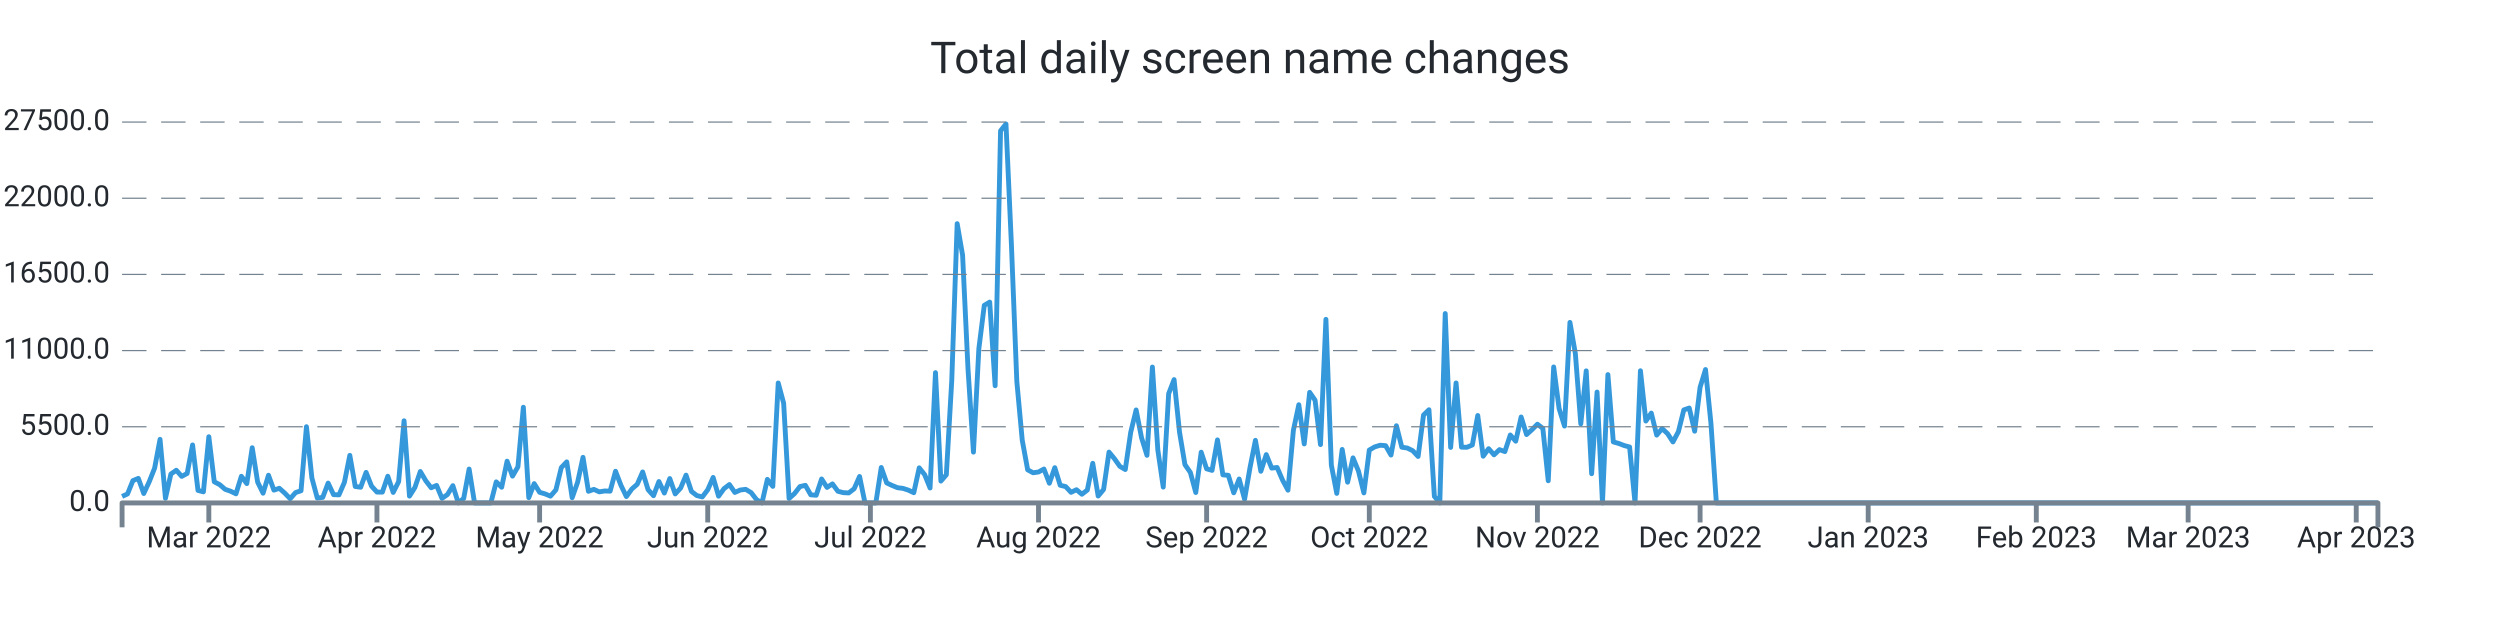
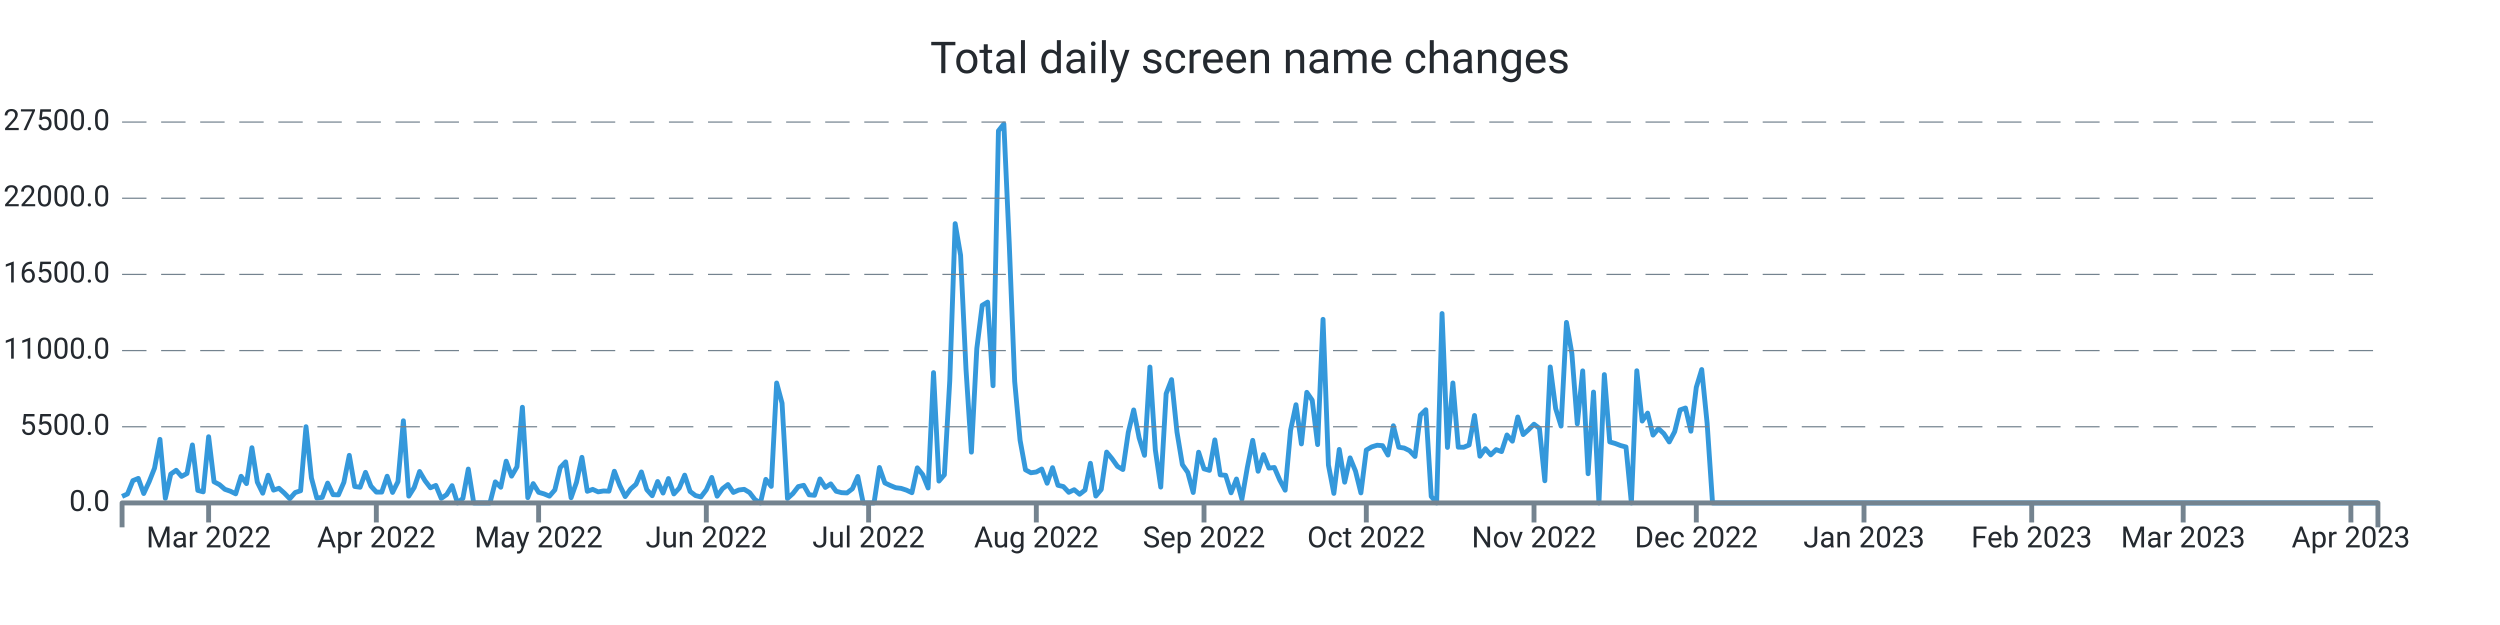
<svg xmlns="http://www.w3.org/2000/svg" width="1024.0" height="256.0" viewBox="0 0 1024.0 256.0" preserveAspectRatio="xMidYMid meet">
-   <path stroke="#3498db" stroke-linejoin="round" d="M 50.0 203.339 L 50 203.339L 52.221 202.33L 54.442 196.867L 56.663 195.948L 58.885 202.143L 61.106 197.355L 63.327 191.761L 65.548 179.962L 67.769 204.094L 69.99 194.172L 72.212 192.618L 74.433 195.125L 76.654 193.928L 78.875 182.248L 81.096 200.866L 83.317 201.456L 85.538 178.89L 87.76 197.338L 89.981 198.501L 92.202 200.418L 94.423 201.184L 96.644 202.267L 98.865 195.091L 101.087 198.081L 103.308 183.389L 105.529 197.474L 107.75 202.018L 109.971 194.66L 112.192 200.753L 114.413 200.004L 116.635 201.972L 118.856 204.275L 121.077 201.745L 123.298 201.014L 125.519 174.783L 127.74 195.761L 129.962 204.003L 132.183 203.731L 134.404 197.877L 136.625 202.608L 138.846 202.693L 141.067 197.559L 143.288 186.514L 145.51 199.266L 147.731 199.573L 149.952 193.48L 152.173 199.108L 154.394 201.547L 156.615 201.57L 158.837 195.069L 161.058 201.7L 163.279 197.287L 165.5 172.355L 167.721 203.209L 169.942 199.675L 172.163 193.129L 174.385 196.89L 176.606 199.788L 178.827 198.83L 181.048 204.134L 183.269 202.579L 185.49 198.926L 187.712 206L 189.933 204.128L 192.154 192.125L 194.375 206L 196.596 206L 198.817 206L 201.038 206L 203.26 197.372L 205.481 199.578L 207.702 188.902L 209.923 195.029L 212.144 191.206L 214.365 166.813L 216.587 203.839L 218.808 198.092L 221.029 201.643L 223.25 202.296L 225.471 203.22L 227.692 200.668L 229.913 191.512L 232.135 189.186L 234.356 203.867L 236.577 197.565L 238.798 187.325L 241.019 201.235L 243.24 200.446L 245.462 201.462L 247.683 201.099L 249.904 201.178L 252.125 193.026L 254.346 198.807L 256.567 203.391L 258.788 200.305L 261.01 198.359L 263.231 193.31L 265.452 200.566L 267.673 203.039L 269.894 197.23L 272.115 201.955L 274.337 196.016L 276.558 202.307L 278.779 199.913L 281 194.621L 283.221 201.292L 285.442 202.988L 287.663 203.544L 289.885 200.605L 292.106 195.562L 294.327 203.243L 296.548 200.157L 298.769 198.467L 300.99 201.7L 303.212 200.707L 305.433 200.429L 307.654 201.768L 309.875 204.644L 312.096 206L 314.317 196.356L 316.538 199.215L 318.76 156.874L 320.981 165.151L 323.202 204.173L 325.423 202.177L 327.644 199.312L 329.865 198.784L 332.087 202.676L 334.308 202.857L 336.529 196.186L 338.75 199.647L 340.971 198.206L 343.192 201.218L 345.413 201.791L 347.635 201.904L 349.856 200.197L 352.077 195.171L 354.298 206L 356.519 206L 358.74 206L 360.962 191.483L 363.183 197.797L 365.404 198.852L 367.625 199.76L 369.846 200.038L 372.067 200.764L 374.288 201.808L 376.51 191.631L 378.731 194.411L 380.952 199.885L 383.173 152.631L 385.394 197.048L 387.615 194.473L 389.837 155.904L 392.058 91.609L 394.279 104.538L 396.5 151.179L 398.721 185.198L 400.942 142.766L 403.163 125.067L 405.385 123.745L 407.606 157.997L 409.827 53.568L 412.048 50.789L 414.269 100.022L 416.49 156.245L 418.712 180.32L 420.933 192.437L 423.154 193.639L 425.375 193.333L 427.596 192.113L 429.817 197.933L 432.038 191.563L 434.26 198.767L 436.481 199.301L 438.702 201.649L 440.923 200.588L 443.144 202.438L 445.365 200.73L 447.587 189.77L 449.808 203.175L 452.029 200.486L 454.25 185.181L 456.471 187.887L 458.692 191.018L 460.913 192.317L 463.135 177.097L 465.356 167.913L 467.577 179.31L 469.798 186.497L 472.019 150.345L 474.24 184.273L 476.462 199.51L 478.683 161.248L 480.904 155.49L 483.125 176.961L 485.346 190.309L 487.567 193.509L 489.788 201.728L 492.01 185.226L 494.231 192.034L 496.452 192.669L 498.673 180.183L 500.894 194.501L 503.115 194.683L 505.337 201.853L 507.558 196.203L 509.779 204.491L 512 191.557L 514.221 180.365L 516.442 193.026L 518.663 186.208L 520.885 191.727L 523.106 191.483L 525.327 196.634L 527.548 200.781L 529.769 176.269L 531.99 165.78L 534.212 181.829L 536.433 160.698L 538.654 163.931L 540.875 182.106L 543.096 130.808L 545.317 190.496L 547.538 202.091L 549.76 184.092L 551.981 197.502L 554.202 187.541L 556.423 192.953L 558.644 201.887L 560.865 184.336L 563.087 183.048L 565.308 182.367L 567.529 182.543L 569.75 186.389L 571.971 174.386L 574.192 183.179L 576.413 183.513L 578.635 184.602L 580.856 186.968L 583.077 170.001L 585.298 167.834L 587.519 203.322L 589.74 206L 591.962 128.431L 594.183 183.264L 596.404 156.869L 598.625 183.156L 600.846 183.201L 603.067 182.26L 605.288 170.188L 607.51 186.866L 609.731 183.774L 611.952 186.299L 614.173 184.171L 616.394 184.966L 618.615 178.17L 620.837 180.705L 623.058 170.801L 625.279 177.994L 627.5 175.991L 629.721 173.756L 631.942 175.458L 634.163 196.918L 636.385 150.305L 638.606 167.34L 640.827 174.522L 643.048 132.056L 645.269 144.831L 647.49 173.609L 649.712 151.911L 651.933 194.036L 654.154 160.595L 656.375 206L 658.596 153.437L 660.817 181.012L 663.038 181.641L 665.26 182.492L 667.481 183.088L 669.702 206L 671.923 151.865L 674.144 172.457L 676.365 169.207L 678.587 178.221L 680.808 175.543L 683.029 177.614L 685.25 181.017L 687.471 176.808L 689.692 167.896L 691.913 167.125L 694.135 176.621L 696.356 158.633L 698.577 151.36L 700.798 173.353L 703.019 206L 705.24 206L 707.462 206L 709.683 206L 711.904 206L 714.125 206L 716.346 206L 718.567 206L 720.788 206L 723.01 206L 725.231 206L 727.452 206L 729.673 206L 731.894 206L 734.115 206L 736.337 206L 738.558 206L 740.779 206L 743 206L 745.221 206L 747.442 206L 749.663 206L 751.885 206L 754.106 206L 756.327 206L 758.548 206L 760.769 206L 762.99 206L 765.212 206L 767.433 206L 769.654 206L 771.875 206L 774.096 206L 776.317 206L 778.538 206L 780.76 206L 782.981 206L 785.202 206L 787.423 206L 789.644 206L 791.865 206L 794.087 206L 796.308 206L 798.529 206L 800.75 206L 802.971 206L 805.192 206L 807.413 206L 809.635 206L 811.856 206L 814.077 206L 816.298 206L 818.519 206L 820.74 206L 822.962 206L 825.183 206L 827.404 206L 829.625 206L 831.846 206L 834.067 206L 836.288 206L 838.51 206L 840.731 206L 842.952 206L 845.173 206L 847.394 206L 849.615 206L 851.837 206L 854.058 206L 856.279 206L 858.5 206L 860.721 206L 862.942 206L 865.163 206L 867.385 206L 869.606 206L 871.827 206L 874.048 206L 876.269 206L 878.49 206L 880.712 206L 882.933 206L 885.154 206L 887.375 206L 889.596 206L 891.817 206L 894.038 206L 896.26 206L 898.481 206L 900.702 206L 902.923 206L 905.144 206L 907.365 206L 909.587 206L 911.808 206L 914.029 206L 916.25 206L 918.471 206L 920.692 206L 922.913 206L 925.135 206L 927.356 206L 929.577 206L 931.798 206L 934.019 206L 936.24 206L 938.462 206L 940.683 206L 942.904 206L 945.125 206L 947.346 206L 949.567 206L 951.788 206L 954.01 206L 956.231 206L 958.452 206L 960.673 206L 962.894 206L 965.115 206L 967.337 206L 969.558 206L 971.779 206L 974 206" stroke-width="2.0" fill="none" />
+   <path stroke="#3498db" stroke-linejoin="round" d="M 50.0 203.339 L 50 203.339L 52.216 202.33L 54.432 196.867L 56.647 195.948L 58.863 202.143L 61.079 197.355L 63.295 191.761L 65.511 179.962L 67.727 204.094L 69.942 194.172L 72.158 192.618L 74.374 195.125L 76.59 193.928L 78.806 182.248L 81.022 200.866L 83.237 201.456L 85.453 178.89L 87.669 197.338L 89.885 198.501L 92.101 200.418L 94.317 201.184L 96.532 202.267L 98.748 195.091L 100.964 198.081L 103.18 183.389L 105.396 197.474L 107.612 202.018L 109.827 194.66L 112.043 200.753L 114.259 200.004L 116.475 201.972L 118.691 204.275L 120.906 201.745L 123.122 201.014L 125.338 174.783L 127.554 195.761L 129.77 204.003L 131.986 203.731L 134.201 197.877L 136.417 202.608L 138.633 202.693L 140.849 197.559L 143.065 186.514L 145.281 199.266L 147.496 199.573L 149.712 193.48L 151.928 199.108L 154.144 201.547L 156.36 201.57L 158.576 195.069L 160.791 201.7L 163.007 197.287L 165.223 172.355L 167.439 203.209L 169.655 199.675L 171.871 193.129L 174.086 196.89L 176.302 199.788L 178.518 198.83L 180.734 204.134L 182.95 202.579L 185.165 198.926L 187.381 206L 189.597 204.128L 191.813 192.125L 194.029 206L 196.245 206L 198.46 206L 200.676 206L 202.892 197.372L 205.108 199.578L 207.324 188.902L 209.54 195.029L 211.755 191.206L 213.971 166.813L 216.187 203.839L 218.403 198.092L 220.619 201.643L 222.835 202.296L 225.05 203.22L 227.266 200.668L 229.482 191.512L 231.698 189.186L 233.914 203.867L 236.129 197.565L 238.345 187.325L 240.561 201.235L 242.777 200.446L 244.993 201.462L 247.209 201.099L 249.424 201.178L 251.64 193.026L 253.856 198.807L 256.072 203.391L 258.288 200.305L 260.504 198.359L 262.719 193.31L 264.935 200.566L 267.151 203.039L 269.367 197.23L 271.583 201.955L 273.799 196.016L 276.014 202.307L 278.23 199.913L 280.446 194.621L 282.662 201.292L 284.878 202.988L 287.094 203.544L 289.309 200.605L 291.525 195.562L 293.741 203.243L 295.957 200.157L 298.173 198.467L 300.388 201.7L 302.604 200.707L 304.82 200.429L 307.036 201.768L 309.252 204.644L 311.468 206L 313.683 196.356L 315.899 199.215L 318.115 156.874L 320.331 165.151L 322.547 204.173L 324.763 202.177L 326.978 199.312L 329.194 198.784L 331.41 202.676L 333.626 202.857L 335.842 196.186L 338.058 199.647L 340.273 198.206L 342.489 201.218L 344.705 201.791L 346.921 201.904L 349.137 200.197L 351.353 195.171L 353.568 206L 355.784 206L 358 206L 360.216 191.483L 362.432 197.797L 364.647 198.852L 366.863 199.76L 369.079 200.038L 371.295 200.764L 373.511 201.808L 375.727 191.631L 377.942 194.411L 380.158 199.885L 382.374 152.631L 384.59 197.048L 386.806 194.473L 389.022 155.904L 391.237 91.609L 393.453 104.538L 395.669 151.179L 397.885 185.198L 400.101 142.766L 402.317 125.067L 404.532 123.745L 406.748 157.997L 408.964 53.568L 411.18 50.789L 413.396 100.022L 415.612 156.245L 417.827 180.32L 420.043 192.437L 422.259 193.639L 424.475 193.333L 426.691 192.113L 428.906 197.933L 431.122 191.563L 433.338 198.767L 435.554 199.301L 437.77 201.649L 439.986 200.588L 442.201 202.438L 444.417 200.73L 446.633 189.77L 448.849 203.175L 451.065 200.486L 453.281 185.181L 455.496 187.887L 457.712 191.018L 459.928 192.317L 462.144 177.097L 464.36 167.913L 466.576 179.31L 468.791 186.497L 471.007 150.345L 473.223 184.273L 475.439 199.51L 477.655 161.248L 479.871 155.49L 482.086 176.961L 484.302 190.309L 486.518 193.509L 488.734 201.728L 490.95 185.226L 493.165 192.034L 495.381 192.669L 497.597 180.183L 499.813 194.501L 502.029 194.683L 504.245 201.853L 506.46 196.203L 508.676 204.491L 510.892 191.557L 513.108 180.365L 515.324 193.026L 517.54 186.208L 519.755 191.727L 521.971 191.483L 524.187 196.634L 526.403 200.781L 528.619 176.269L 530.835 165.78L 533.05 181.829L 535.266 160.698L 537.482 163.931L 539.698 182.106L 541.914 130.808L 544.129 190.496L 546.345 202.091L 548.561 184.092L 550.777 197.502L 552.993 187.541L 555.209 192.953L 557.424 201.887L 559.64 184.336L 561.856 183.048L 564.072 182.367L 566.288 182.543L 568.504 186.389L 570.719 174.386L 572.935 183.179L 575.151 183.513L 577.367 184.602L 579.583 186.968L 581.799 170.001L 584.014 167.834L 586.23 203.322L 588.446 206L 590.662 128.431L 592.878 183.264L 595.094 156.869L 597.309 183.156L 599.525 183.201L 601.741 182.26L 603.957 170.188L 606.173 186.866L 608.388 183.774L 610.604 186.299L 612.82 184.171L 615.036 184.966L 617.252 178.17L 619.468 180.705L 621.683 170.801L 623.899 177.994L 626.115 175.991L 628.331 173.756L 630.547 175.458L 632.763 196.918L 634.978 150.305L 637.194 167.34L 639.41 174.522L 641.626 132.056L 643.842 144.831L 646.058 173.609L 648.273 151.911L 650.489 194.036L 652.705 160.595L 654.921 206L 657.137 153.437L 659.353 181.012L 661.568 181.641L 663.784 182.492L 666 183.088L 668.216 206L 670.432 151.865L 672.647 172.457L 674.863 169.207L 677.079 178.221L 679.295 175.543L 681.511 177.614L 683.727 181.017L 685.942 176.808L 688.158 167.896L 690.374 167.125L 692.59 176.621L 694.806 158.633L 697.022 151.36L 699.237 173.353L 701.453 206L 703.669 206L 705.885 206L 708.101 206L 710.317 206L 712.532 206L 714.748 206L 716.964 206L 719.18 206L 721.396 206L 723.612 206L 725.827 206L 728.043 206L 730.259 206L 732.475 206L 734.691 206L 736.906 206L 739.122 206L 741.338 206L 743.554 206L 745.77 206L 747.986 206L 750.201 206L 752.417 206L 754.633 206L 756.849 206L 759.065 206L 761.281 206L 763.496 206L 765.712 206L 767.928 206L 770.144 206L 772.36 206L 774.576 206L 776.791 206L 779.007 206L 781.223 206L 783.439 206L 785.655 206L 787.871 206L 790.086 206L 792.302 206L 794.518 206L 796.734 206L 798.95 206L 801.165 206L 803.381 206L 805.597 206L 807.813 206L 810.029 206L 812.245 206L 814.46 206L 816.676 206L 818.892 206L 821.108 206L 823.324 206L 825.54 206L 827.755 206L 829.971 206L 832.187 206L 834.403 206L 836.619 206L 838.835 206L 841.05 206L 843.266 206L 845.482 206L 847.698 206L 849.914 206L 852.129 206L 854.345 206L 856.561 206L 858.777 206L 860.993 206L 863.209 206L 865.424 206L 867.64 206L 869.856 206L 872.072 206L 874.288 206L 876.504 206L 878.719 206L 880.935 206L 883.151 206L 885.367 206L 887.583 206L 889.799 206L 892.014 206L 894.23 206L 896.446 206L 898.662 206L 900.878 206L 903.094 206L 905.309 206L 907.525 206L 909.741 206L 911.957 206L 914.173 206L 916.388 206L 918.604 206L 920.82 206L 923.036 206L 925.252 206L 927.468 206L 929.683 206L 931.899 206L 934.115 206L 936.331 206L 938.547 206L 940.763 206L 942.978 206L 945.194 206L 947.41 206L 949.626 206L 951.842 206L 954.058 206L 956.273 206L 958.489 206L 960.705 206L 962.921 206L 965.137 206L 967.353 206L 969.568 206L 971.784 206L 974 206" stroke-width="2.0" fill="none" />
  <text x="45.0" font-family="-apple-system, system-ui, BlinkMacSystemFont, Roboto" y="50.0" dominant-baseline="middle" text-anchor="end" font-size="12" fill="#24292f">27500.0</text>
  <path stroke="#74838f" stroke-dasharray="10 6" stroke-width="0.5" d="M 50.0 50.0 L 974.0 50.0" />
  <text x="45.0" font-family="-apple-system, system-ui, BlinkMacSystemFont, Roboto" y="81.2" dominant-baseline="middle" text-anchor="end" font-size="12" fill="#24292f">22000.0</text>
  <path stroke="#74838f" stroke-dasharray="10 6" stroke-width="0.5" d="M 50.0 81.2 L 974.0 81.2" />
  <text x="45.0" font-family="-apple-system, system-ui, BlinkMacSystemFont, Roboto" y="112.4" dominant-baseline="middle" text-anchor="end" font-size="12" fill="#24292f">16500.0</text>
  <path stroke="#74838f" stroke-dasharray="10 6" stroke-width="0.5" d="M 50.0 112.4 L 974.0 112.4" />
  <text x="45.0" font-family="-apple-system, system-ui, BlinkMacSystemFont, Roboto" y="143.6" dominant-baseline="middle" text-anchor="end" font-size="12" fill="#24292f">11000.0</text>
  <path stroke="#74838f" stroke-dasharray="10 6" stroke-width="0.5" d="M 50.0 143.6 L 974.0 143.6" />
  <text x="45.0" font-family="-apple-system, system-ui, BlinkMacSystemFont, Roboto" y="174.8" dominant-baseline="middle" text-anchor="end" font-size="12" fill="#24292f">5500.0</text>
  <path stroke="#74838f" stroke-dasharray="10 6" stroke-width="0.5" d="M 50.0 174.8 L 974.0 174.8" />
  <text x="45.0" font-family="-apple-system, system-ui, BlinkMacSystemFont, Roboto" y="206.0" dominant-baseline="middle" text-anchor="end" font-size="12" fill="#24292f">0.0</text>
-   <path stroke="#74838f" stroke-width="2.0" d="M 85.538 206.0 L 85.538 214.0" />
-   <text x="85.538" font-family="-apple-system, system-ui, BlinkMacSystemFont, Roboto" y="216.0" dominant-baseline="hanging" text-anchor="middle" font-size="12" fill="#24292f">Mar 2022</text>
-   <path stroke="#74838f" stroke-width="2.0" d="M 154.394 206.0 L 154.394 214.0" />
-   <text x="154.394" font-family="-apple-system, system-ui, BlinkMacSystemFont, Roboto" y="216.0" dominant-baseline="hanging" text-anchor="middle" font-size="12" fill="#24292f">Apr 2022</text>
-   <path stroke="#74838f" stroke-width="2.0" d="M 221.029 206.0 L 221.029 214.0" />
-   <text x="221.029" font-family="-apple-system, system-ui, BlinkMacSystemFont, Roboto" y="216.0" dominant-baseline="hanging" text-anchor="middle" font-size="12" fill="#24292f">May 2022</text>
-   <path stroke="#74838f" stroke-width="2.0" d="M 289.885 206.0 L 289.885 214.0" />
-   <text x="289.885" font-family="-apple-system, system-ui, BlinkMacSystemFont, Roboto" y="216.0" dominant-baseline="hanging" text-anchor="middle" font-size="12" fill="#24292f">Jun 2022</text>
-   <path stroke="#74838f" stroke-width="2.0" d="M 356.519 206.0 L 356.519 214.0" />
-   <text x="356.519" font-family="-apple-system, system-ui, BlinkMacSystemFont, Roboto" y="216.0" dominant-baseline="hanging" text-anchor="middle" font-size="12" fill="#24292f">Jul 2022</text>
-   <path stroke="#74838f" stroke-width="2.0" d="M 425.375 206.0 L 425.375 214.0" />
-   <text x="425.375" font-family="-apple-system, system-ui, BlinkMacSystemFont, Roboto" y="216.0" dominant-baseline="hanging" text-anchor="middle" font-size="12" fill="#24292f">Aug 2022</text>
-   <path stroke="#74838f" stroke-width="2.0" d="M 494.231 206.0 L 494.231 214.0" />
-   <text x="494.231" font-family="-apple-system, system-ui, BlinkMacSystemFont, Roboto" y="216.0" dominant-baseline="hanging" text-anchor="middle" font-size="12" fill="#24292f">Sep 2022</text>
-   <path stroke="#74838f" stroke-width="2.0" d="M 560.865 206.0 L 560.865 214.0" />
-   <text x="560.865" font-family="-apple-system, system-ui, BlinkMacSystemFont, Roboto" y="216.0" dominant-baseline="hanging" text-anchor="middle" font-size="12" fill="#24292f">Oct 2022</text>
-   <path stroke="#74838f" stroke-width="2.0" d="M 629.721 206.0 L 629.721 214.0" />
-   <text x="629.721" font-family="-apple-system, system-ui, BlinkMacSystemFont, Roboto" y="216.0" dominant-baseline="hanging" text-anchor="middle" font-size="12" fill="#24292f">Nov 2022</text>
-   <path stroke="#74838f" stroke-width="2.0" d="M 696.356 206.0 L 696.356 214.0" />
-   <text x="696.356" font-family="-apple-system, system-ui, BlinkMacSystemFont, Roboto" y="216.0" dominant-baseline="hanging" text-anchor="middle" font-size="12" fill="#24292f">Dec 2022</text>
-   <path stroke="#74838f" stroke-width="2.0" d="M 765.212 206.0 L 765.212 214.0" />
-   <text x="765.212" font-family="-apple-system, system-ui, BlinkMacSystemFont, Roboto" y="216.0" dominant-baseline="hanging" text-anchor="middle" font-size="12" fill="#24292f">Jan 2023</text>
-   <path stroke="#74838f" stroke-width="2.0" d="M 834.067 206.0 L 834.067 214.0" />
-   <text x="834.067" font-family="-apple-system, system-ui, BlinkMacSystemFont, Roboto" y="216.0" dominant-baseline="hanging" text-anchor="middle" font-size="12" fill="#24292f">Feb 2023</text>
-   <path stroke="#74838f" stroke-width="2.0" d="M 896.26 206.0 L 896.26 214.0" />
-   <text x="896.26" font-family="-apple-system, system-ui, BlinkMacSystemFont, Roboto" y="216.0" dominant-baseline="hanging" text-anchor="middle" font-size="12" fill="#24292f">Mar 2023</text>
-   <path stroke="#74838f" stroke-width="2.0" d="M 965.115 206.0 L 965.115 214.0" />
-   <text x="965.115" font-family="-apple-system, system-ui, BlinkMacSystemFont, Roboto" y="216.0" dominant-baseline="hanging" text-anchor="middle" font-size="12" fill="#24292f">Apr 2023</text>
+   <path stroke="#74838f" stroke-width="2.0" d="M 85.453 206.0 L 85.453 214.0" />
+   <text x="85.453" font-family="-apple-system, system-ui, BlinkMacSystemFont, Roboto" y="216.0" dominant-baseline="hanging" text-anchor="middle" font-size="12" fill="#24292f">Mar 2022</text>
+   <path stroke="#74838f" stroke-width="2.0" d="M 154.144 206.0 L 154.144 214.0" />
+   <text x="154.144" font-family="-apple-system, system-ui, BlinkMacSystemFont, Roboto" y="216.0" dominant-baseline="hanging" text-anchor="middle" font-size="12" fill="#24292f">Apr 2022</text>
+   <path stroke="#74838f" stroke-width="2.0" d="M 220.619 206.0 L 220.619 214.0" />
+   <text x="220.619" font-family="-apple-system, system-ui, BlinkMacSystemFont, Roboto" y="216.0" dominant-baseline="hanging" text-anchor="middle" font-size="12" fill="#24292f">May 2022</text>
+   <path stroke="#74838f" stroke-width="2.0" d="M 289.309 206.0 L 289.309 214.0" />
+   <text x="289.309" font-family="-apple-system, system-ui, BlinkMacSystemFont, Roboto" y="216.0" dominant-baseline="hanging" text-anchor="middle" font-size="12" fill="#24292f">Jun 2022</text>
+   <path stroke="#74838f" stroke-width="2.0" d="M 355.784 206.0 L 355.784 214.0" />
+   <text x="355.784" font-family="-apple-system, system-ui, BlinkMacSystemFont, Roboto" y="216.0" dominant-baseline="hanging" text-anchor="middle" font-size="12" fill="#24292f">Jul 2022</text>
+   <path stroke="#74838f" stroke-width="2.0" d="M 424.475 206.0 L 424.475 214.0" />
+   <text x="424.475" font-family="-apple-system, system-ui, BlinkMacSystemFont, Roboto" y="216.0" dominant-baseline="hanging" text-anchor="middle" font-size="12" fill="#24292f">Aug 2022</text>
+   <path stroke="#74838f" stroke-width="2.0" d="M 493.165 206.0 L 493.165 214.0" />
+   <text x="493.165" font-family="-apple-system, system-ui, BlinkMacSystemFont, Roboto" y="216.0" dominant-baseline="hanging" text-anchor="middle" font-size="12" fill="#24292f">Sep 2022</text>
+   <path stroke="#74838f" stroke-width="2.0" d="M 559.64 206.0 L 559.64 214.0" />
+   <text x="559.64" font-family="-apple-system, system-ui, BlinkMacSystemFont, Roboto" y="216.0" dominant-baseline="hanging" text-anchor="middle" font-size="12" fill="#24292f">Oct 2022</text>
+   <path stroke="#74838f" stroke-width="2.0" d="M 628.331 206.0 L 628.331 214.0" />
+   <text x="628.331" font-family="-apple-system, system-ui, BlinkMacSystemFont, Roboto" y="216.0" dominant-baseline="hanging" text-anchor="middle" font-size="12" fill="#24292f">Nov 2022</text>
+   <path stroke="#74838f" stroke-width="2.0" d="M 694.806 206.0 L 694.806 214.0" />
+   <text x="694.806" font-family="-apple-system, system-ui, BlinkMacSystemFont, Roboto" y="216.0" dominant-baseline="hanging" text-anchor="middle" font-size="12" fill="#24292f">Dec 2022</text>
+   <path stroke="#74838f" stroke-width="2.0" d="M 763.496 206.0 L 763.496 214.0" />
+   <text x="763.496" font-family="-apple-system, system-ui, BlinkMacSystemFont, Roboto" y="216.0" dominant-baseline="hanging" text-anchor="middle" font-size="12" fill="#24292f">Jan 2023</text>
+   <path stroke="#74838f" stroke-width="2.0" d="M 832.187 206.0 L 832.187 214.0" />
+   <text x="832.187" font-family="-apple-system, system-ui, BlinkMacSystemFont, Roboto" y="216.0" dominant-baseline="hanging" text-anchor="middle" font-size="12" fill="#24292f">Feb 2023</text>
+   <path stroke="#74838f" stroke-width="2.0" d="M 894.23 206.0 L 894.23 214.0" />
+   <text x="894.23" font-family="-apple-system, system-ui, BlinkMacSystemFont, Roboto" y="216.0" dominant-baseline="hanging" text-anchor="middle" font-size="12" fill="#24292f">Mar 2023</text>
+   <path stroke="#74838f" stroke-width="2.0" d="M 962.921 206.0 L 962.921 214.0" />
+   <text x="962.921" font-family="-apple-system, system-ui, BlinkMacSystemFont, Roboto" y="216.0" dominant-baseline="hanging" text-anchor="middle" font-size="12" fill="#24292f">Apr 2023</text>
  <path stroke="#74838f" stroke-linejoin="round" stroke-width="2.0" d="M 50.0 216.0 L 50.0 206.0 L 974.0 206.0 L 974.0 216.0" fill="none" />
  <text x="512.0" y="25.0" font-family="-apple-system, system-ui, BlinkMacSystemFont, Roboto" dominant-baseline="middle" text-anchor="middle" font-size="18" fill="#24292f">Total daily screen name changes</text>
</svg>
